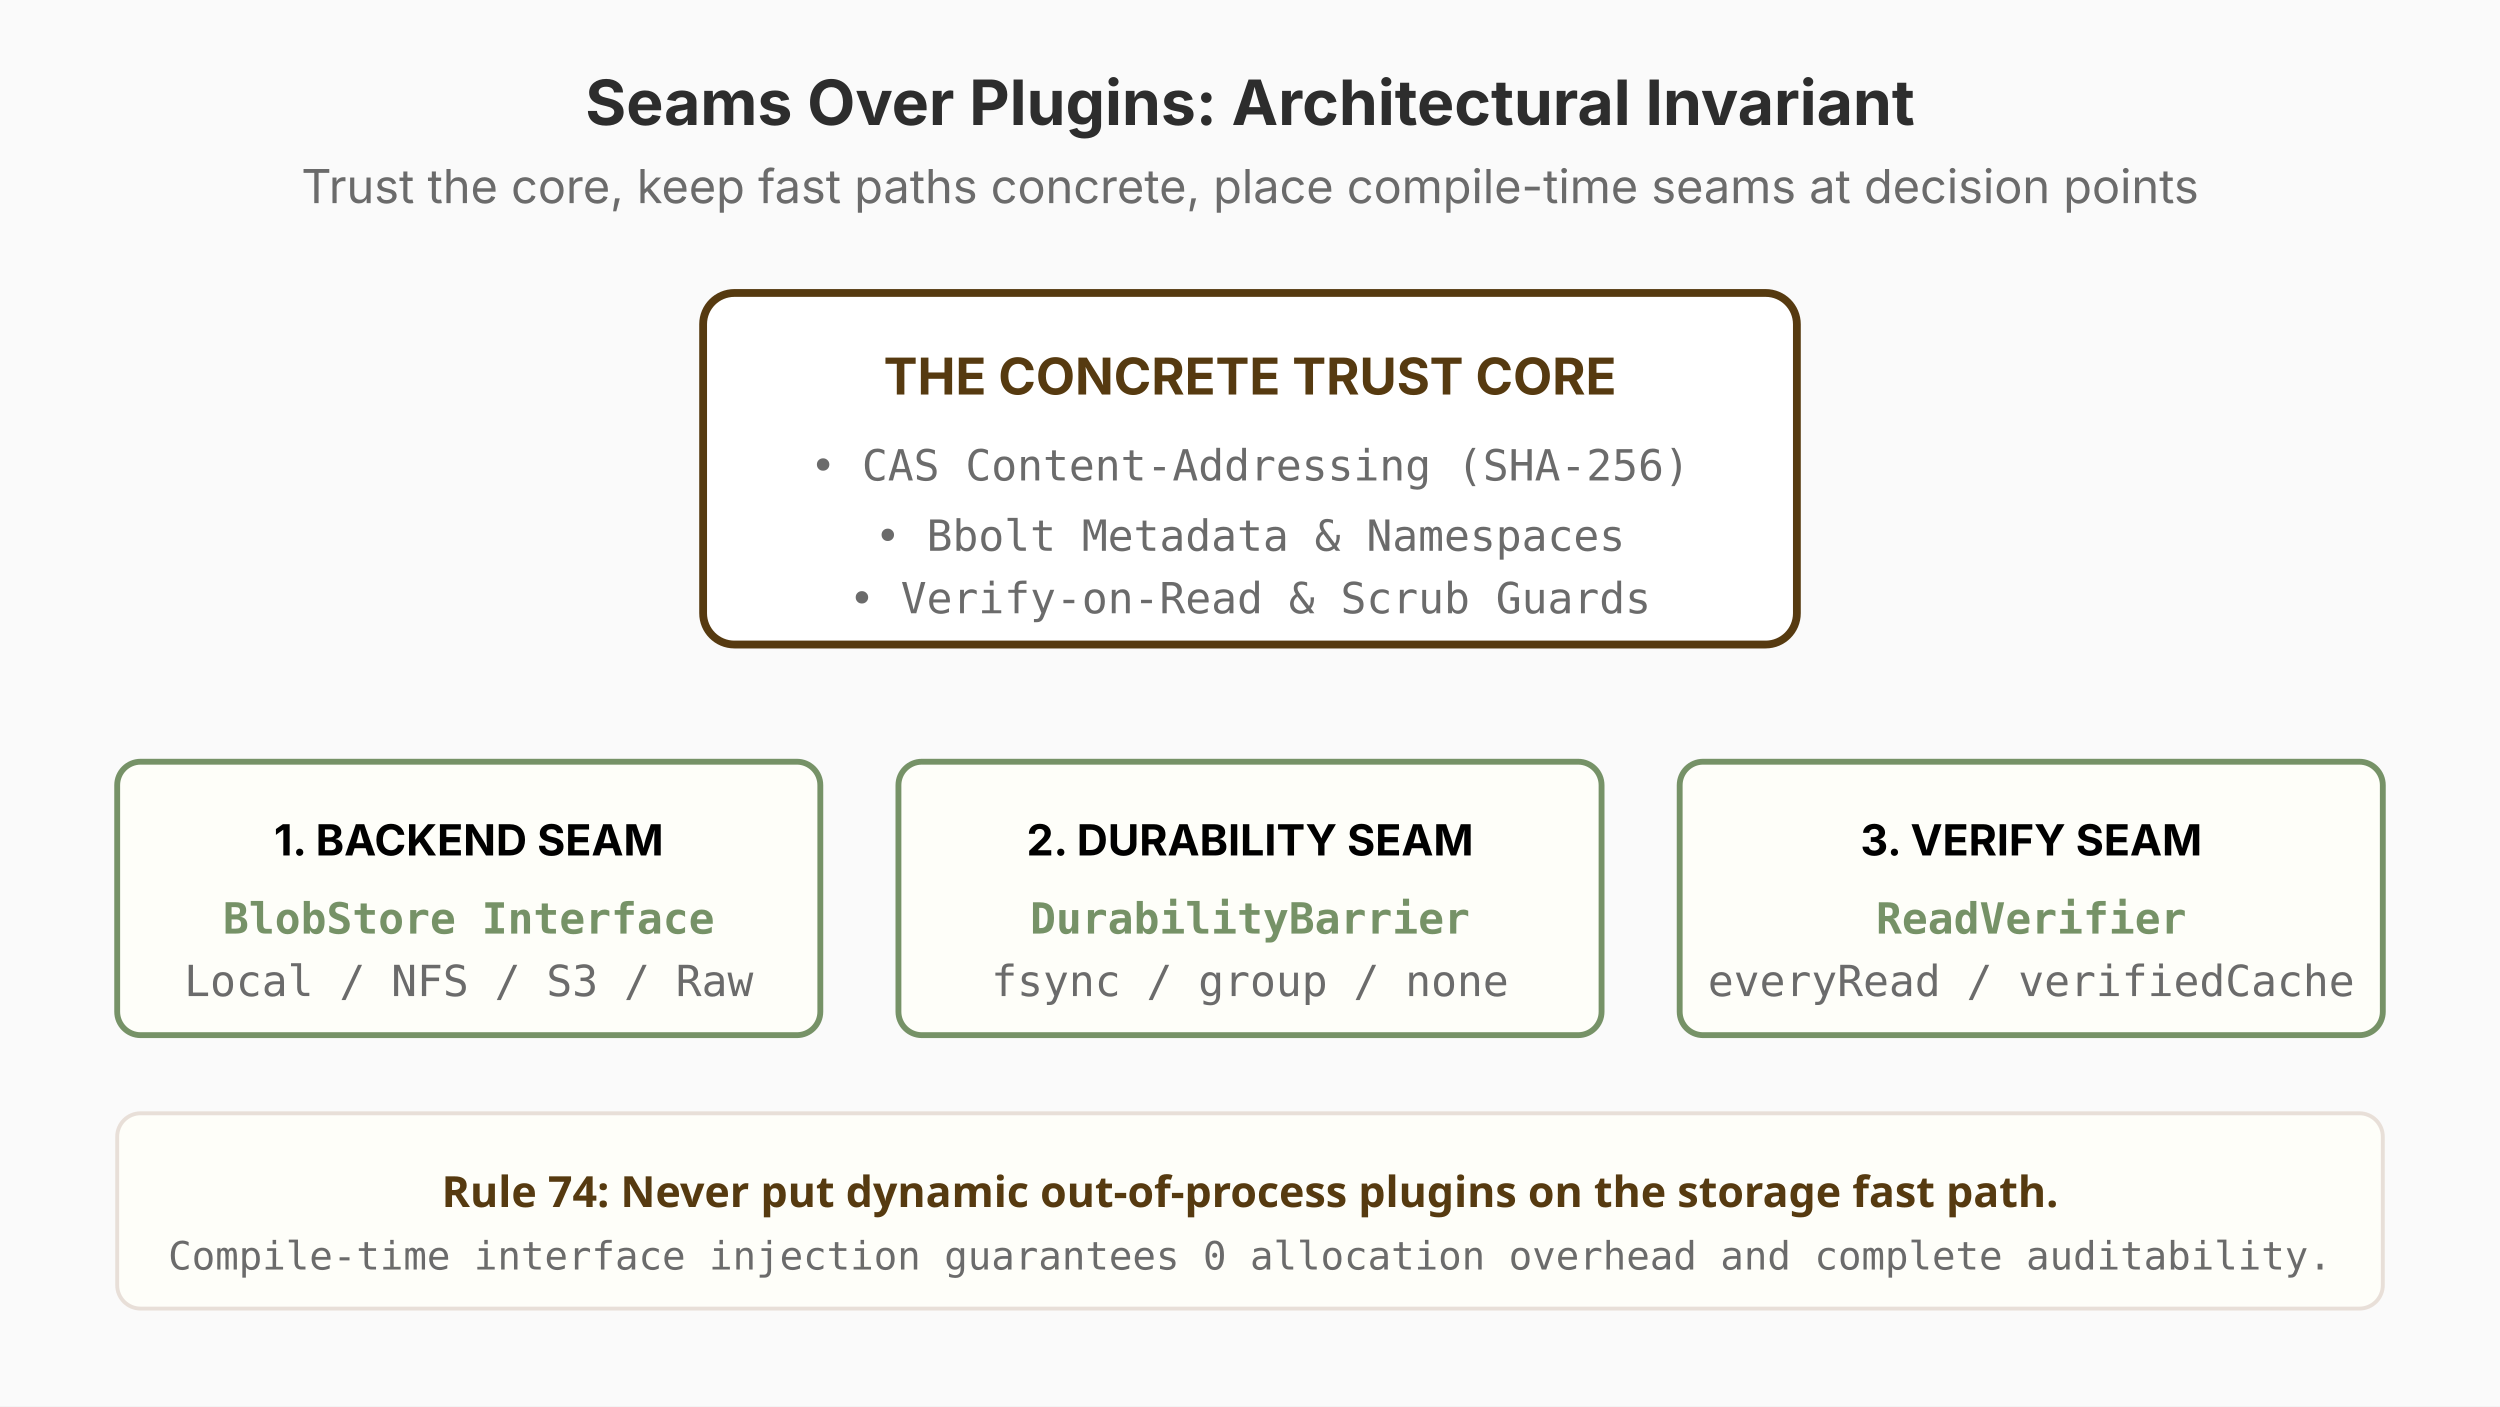
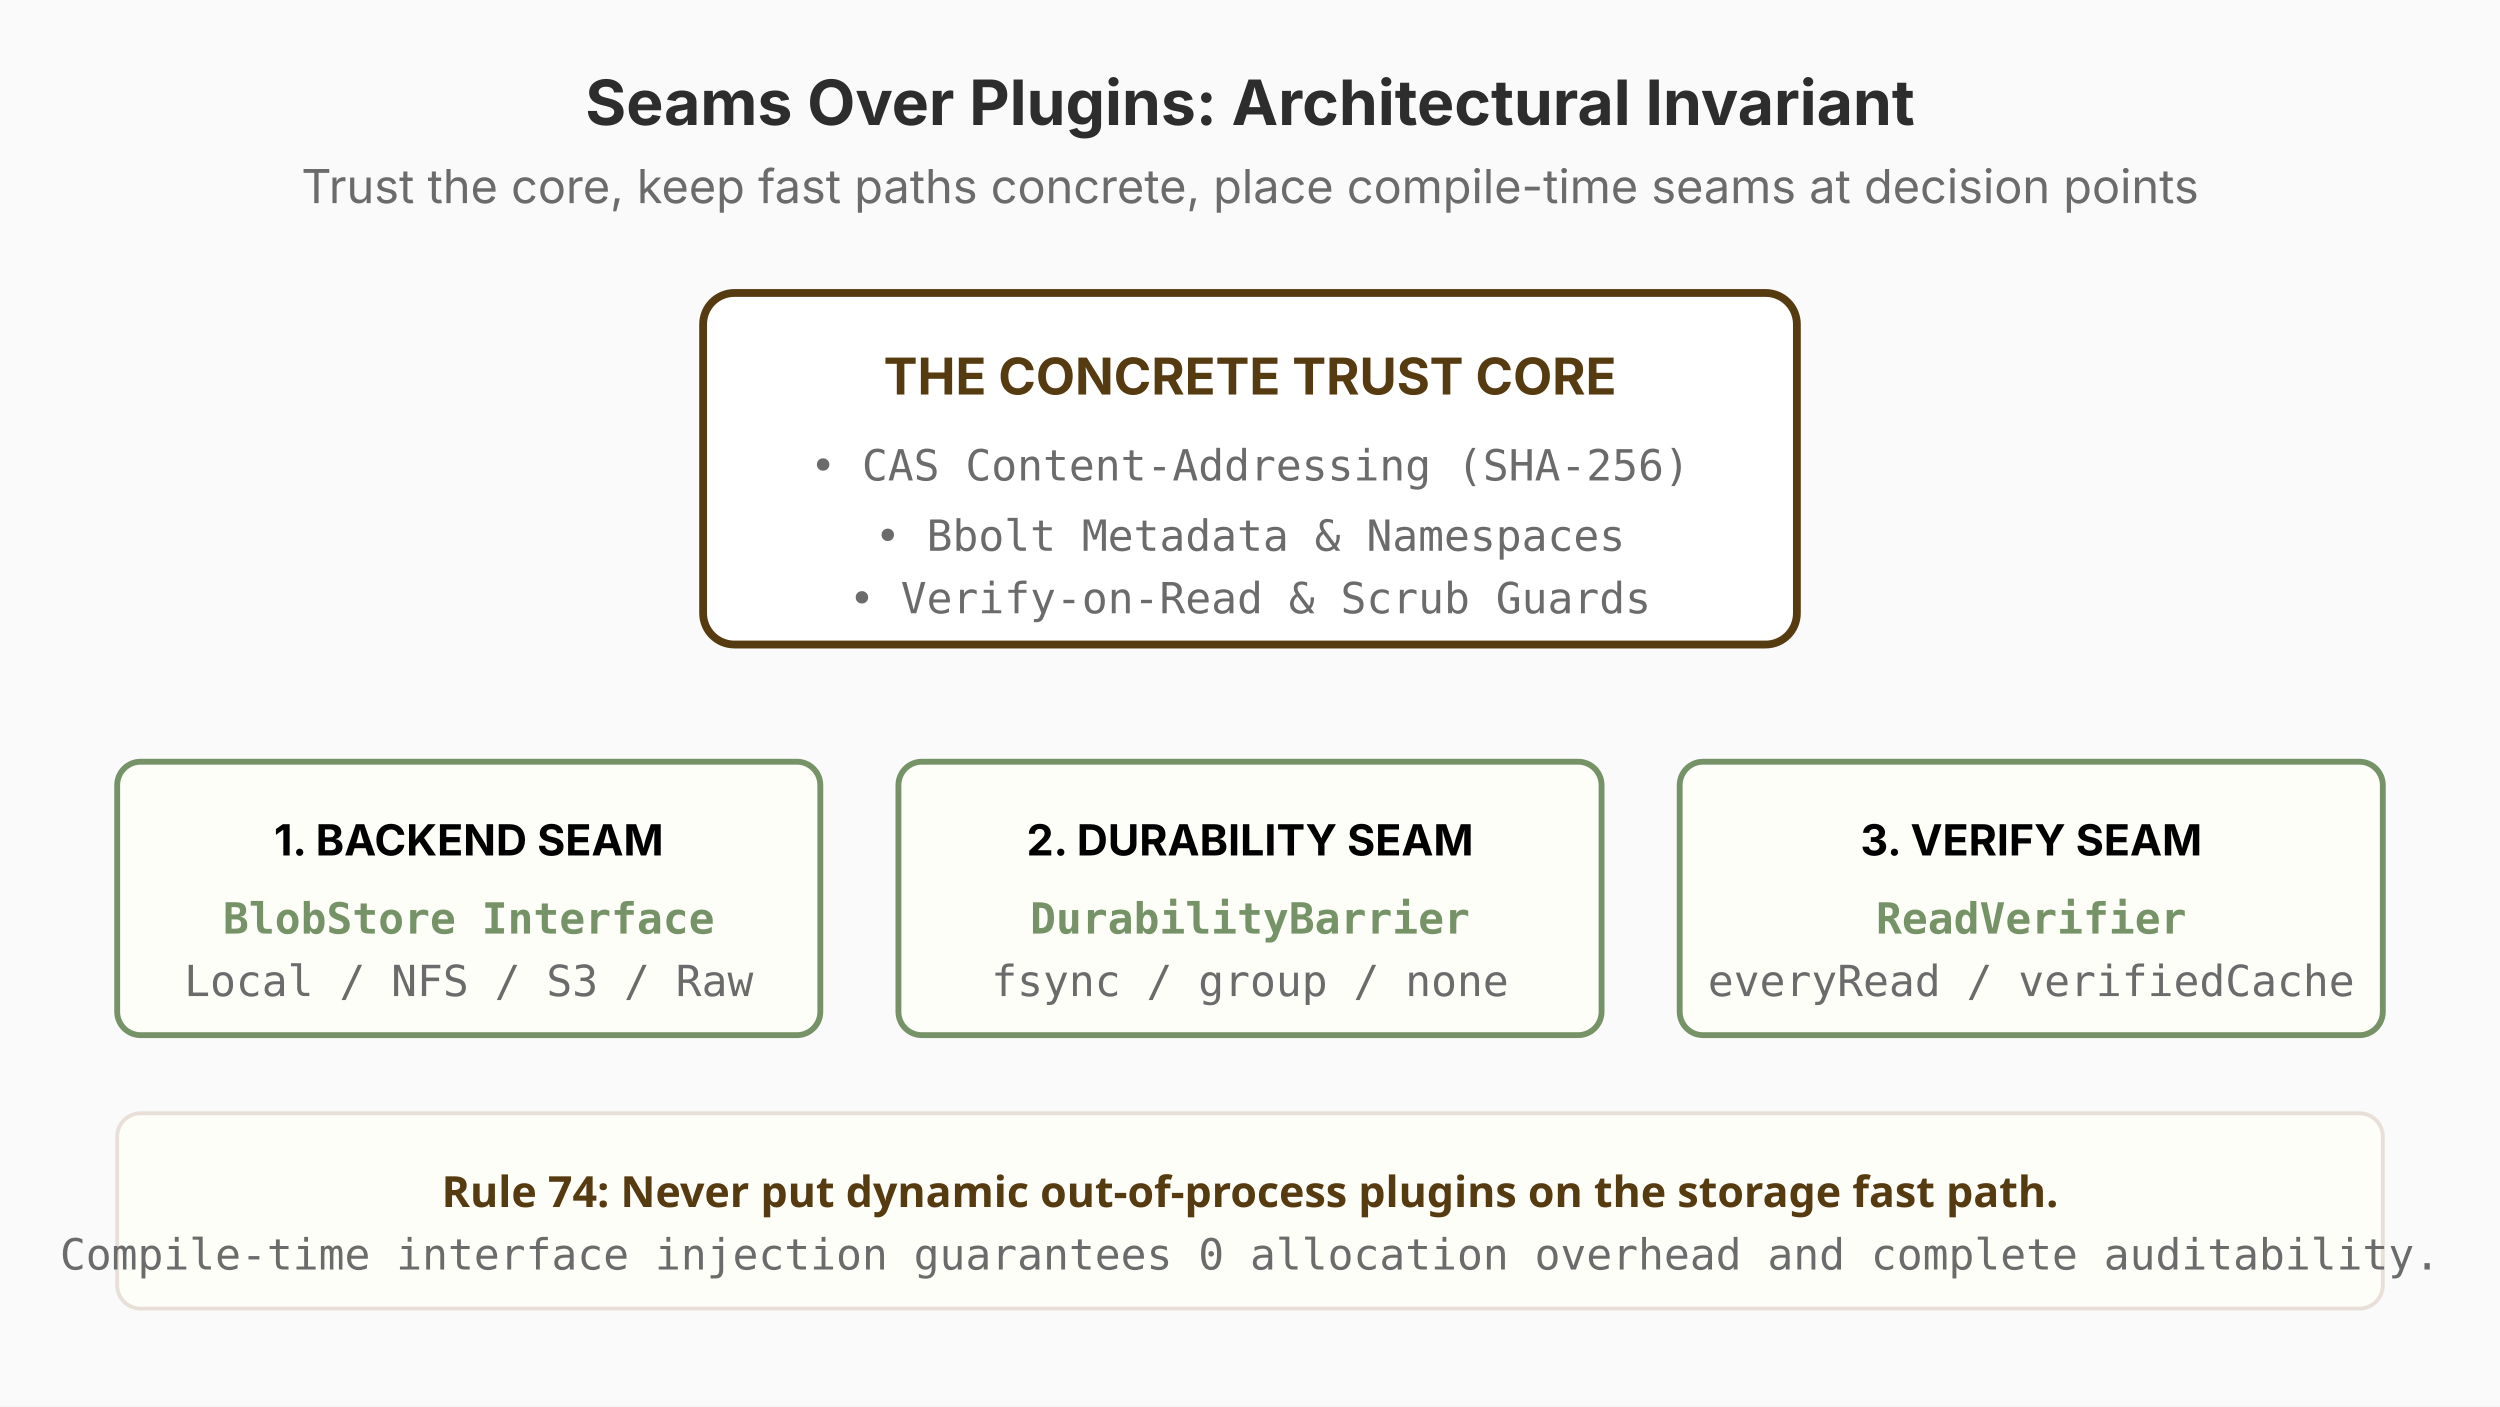
<svg xmlns="http://www.w3.org/2000/svg" viewBox="0 0 640 360" role="img" aria-labelledby="title-14 desc-14">
  <defs>
    <style>
      .bg { fill: #FAFAFA; }
      .title { font-family: system-ui, -apple-system, sans-serif; font-size: 16px; font-weight: 700; fill: #2D2D2D; text-anchor: middle; }
      .subtitle { font-family: system-ui, -apple-system, sans-serif; font-size: 12px; fill: #6B6B6B; text-anchor: middle; }
      .core-box { fill: #FFFFFF; stroke: #563A10; stroke-width: 2; rx: 8; ry: 8; }
      .seam-box { fill: #FEFEF9; stroke: #769267; stroke-width: 1.5; rx: 6; ry: 6; }
      .text-title { font-family: system-ui, -apple-system, sans-serif; font-size: 13px; font-weight: 700; text-anchor: middle; }
      .text-sub { font-family: ui-monospace, 'SF Mono', Menlo, monospace; font-size: 11px; fill: #6B6B6B; text-anchor: middle; }
      .text-seam { font-family: ui-monospace, 'SF Mono', Menlo, monospace; font-size: 11px; font-weight: 600; fill: #769267; text-anchor: middle; }
    </style>
  </defs>
  <rect width="640" height="360" class="bg" />
  <text x="320" y="32" class="title">Seams Over Plugins: Architectural Invariant</text>
  <text x="320" y="52" class="subtitle">Trust the core, keep fast paths concrete, place compile-time seams at decision points</text>
  <g transform="translate(180, 75)">
    <rect x="0" y="0" width="280" height="90" class="core-box" />
    <text x="140" y="26" class="text-title" fill="#563A10">THE CONCRETE TRUST CORE</text>
    <text x="140" y="48" class="text-sub">• CAS Content-Addressing (SHA-256)</text>
    <text x="140" y="66" class="text-sub">• Bbolt Metadata &amp; Namespaces</text>
    <text x="140" y="82" class="text-sub">• Verify-on-Read &amp; Scrub Guards</text>
  </g>
  <g transform="translate(30, 195)">
    <rect x="0" y="0" width="180" height="70" class="seam-box" />
    <text x="90" y="24" class="text-title" style="font-size:11px;">1. BACKEND SEAM</text>
    <text x="90" y="44" class="text-seam">BlobStore Interface</text>
    <text x="90" y="60" class="text-sub">Local / NFS / S3 / Raw</text>
  </g>
  <g transform="translate(230, 195)">
    <rect x="0" y="0" width="180" height="70" class="seam-box" />
    <text x="90" y="24" class="text-title" style="font-size:11px;">2. DURABILITY SEAM</text>
    <text x="90" y="44" class="text-seam">DurabilityBarrier</text>
    <text x="90" y="60" class="text-sub">fsync / group / none</text>
  </g>
  <g transform="translate(430, 195)">
    <rect x="0" y="0" width="180" height="70" class="seam-box" />
    <text x="90" y="24" class="text-title" style="font-size:11px;">3. VERIFY SEAM</text>
    <text x="90" y="44" class="text-seam">ReadVerifier</text>
    <text x="90" y="60" class="text-sub">everyRead / verifiedCache</text>
  </g>
  <g transform="translate(30, 285)">
    <rect x="0" y="0" width="580" height="50" rx="6" ry="6" fill="#FEFEF9" stroke="#E8DFD8" />
    <text x="290" y="24" style="font-family:system-ui,sans-serif;font-size:11px;font-weight:600;fill:#563A10;text-anchor:middle;">Rule 74: Never put dynamic out-of-process plugins on the storage fast path.</text>
-     <text x="290" y="40" style="font-family:ui-monospace,monospace;font-size:10px;fill:#6B6B6B;text-anchor:middle;">Compile-time interface injection guarantees 0 allocation overhead and complete auditability.</text>
+     <text x="290" y="40" style="font-family:ui-monospace,monospace;font-size: 11px;fill:#6B6B6B;text-anchor:middle;">Compile-time interface injection guarantees 0 allocation overhead and complete auditability.</text>
  </g>
</svg>
